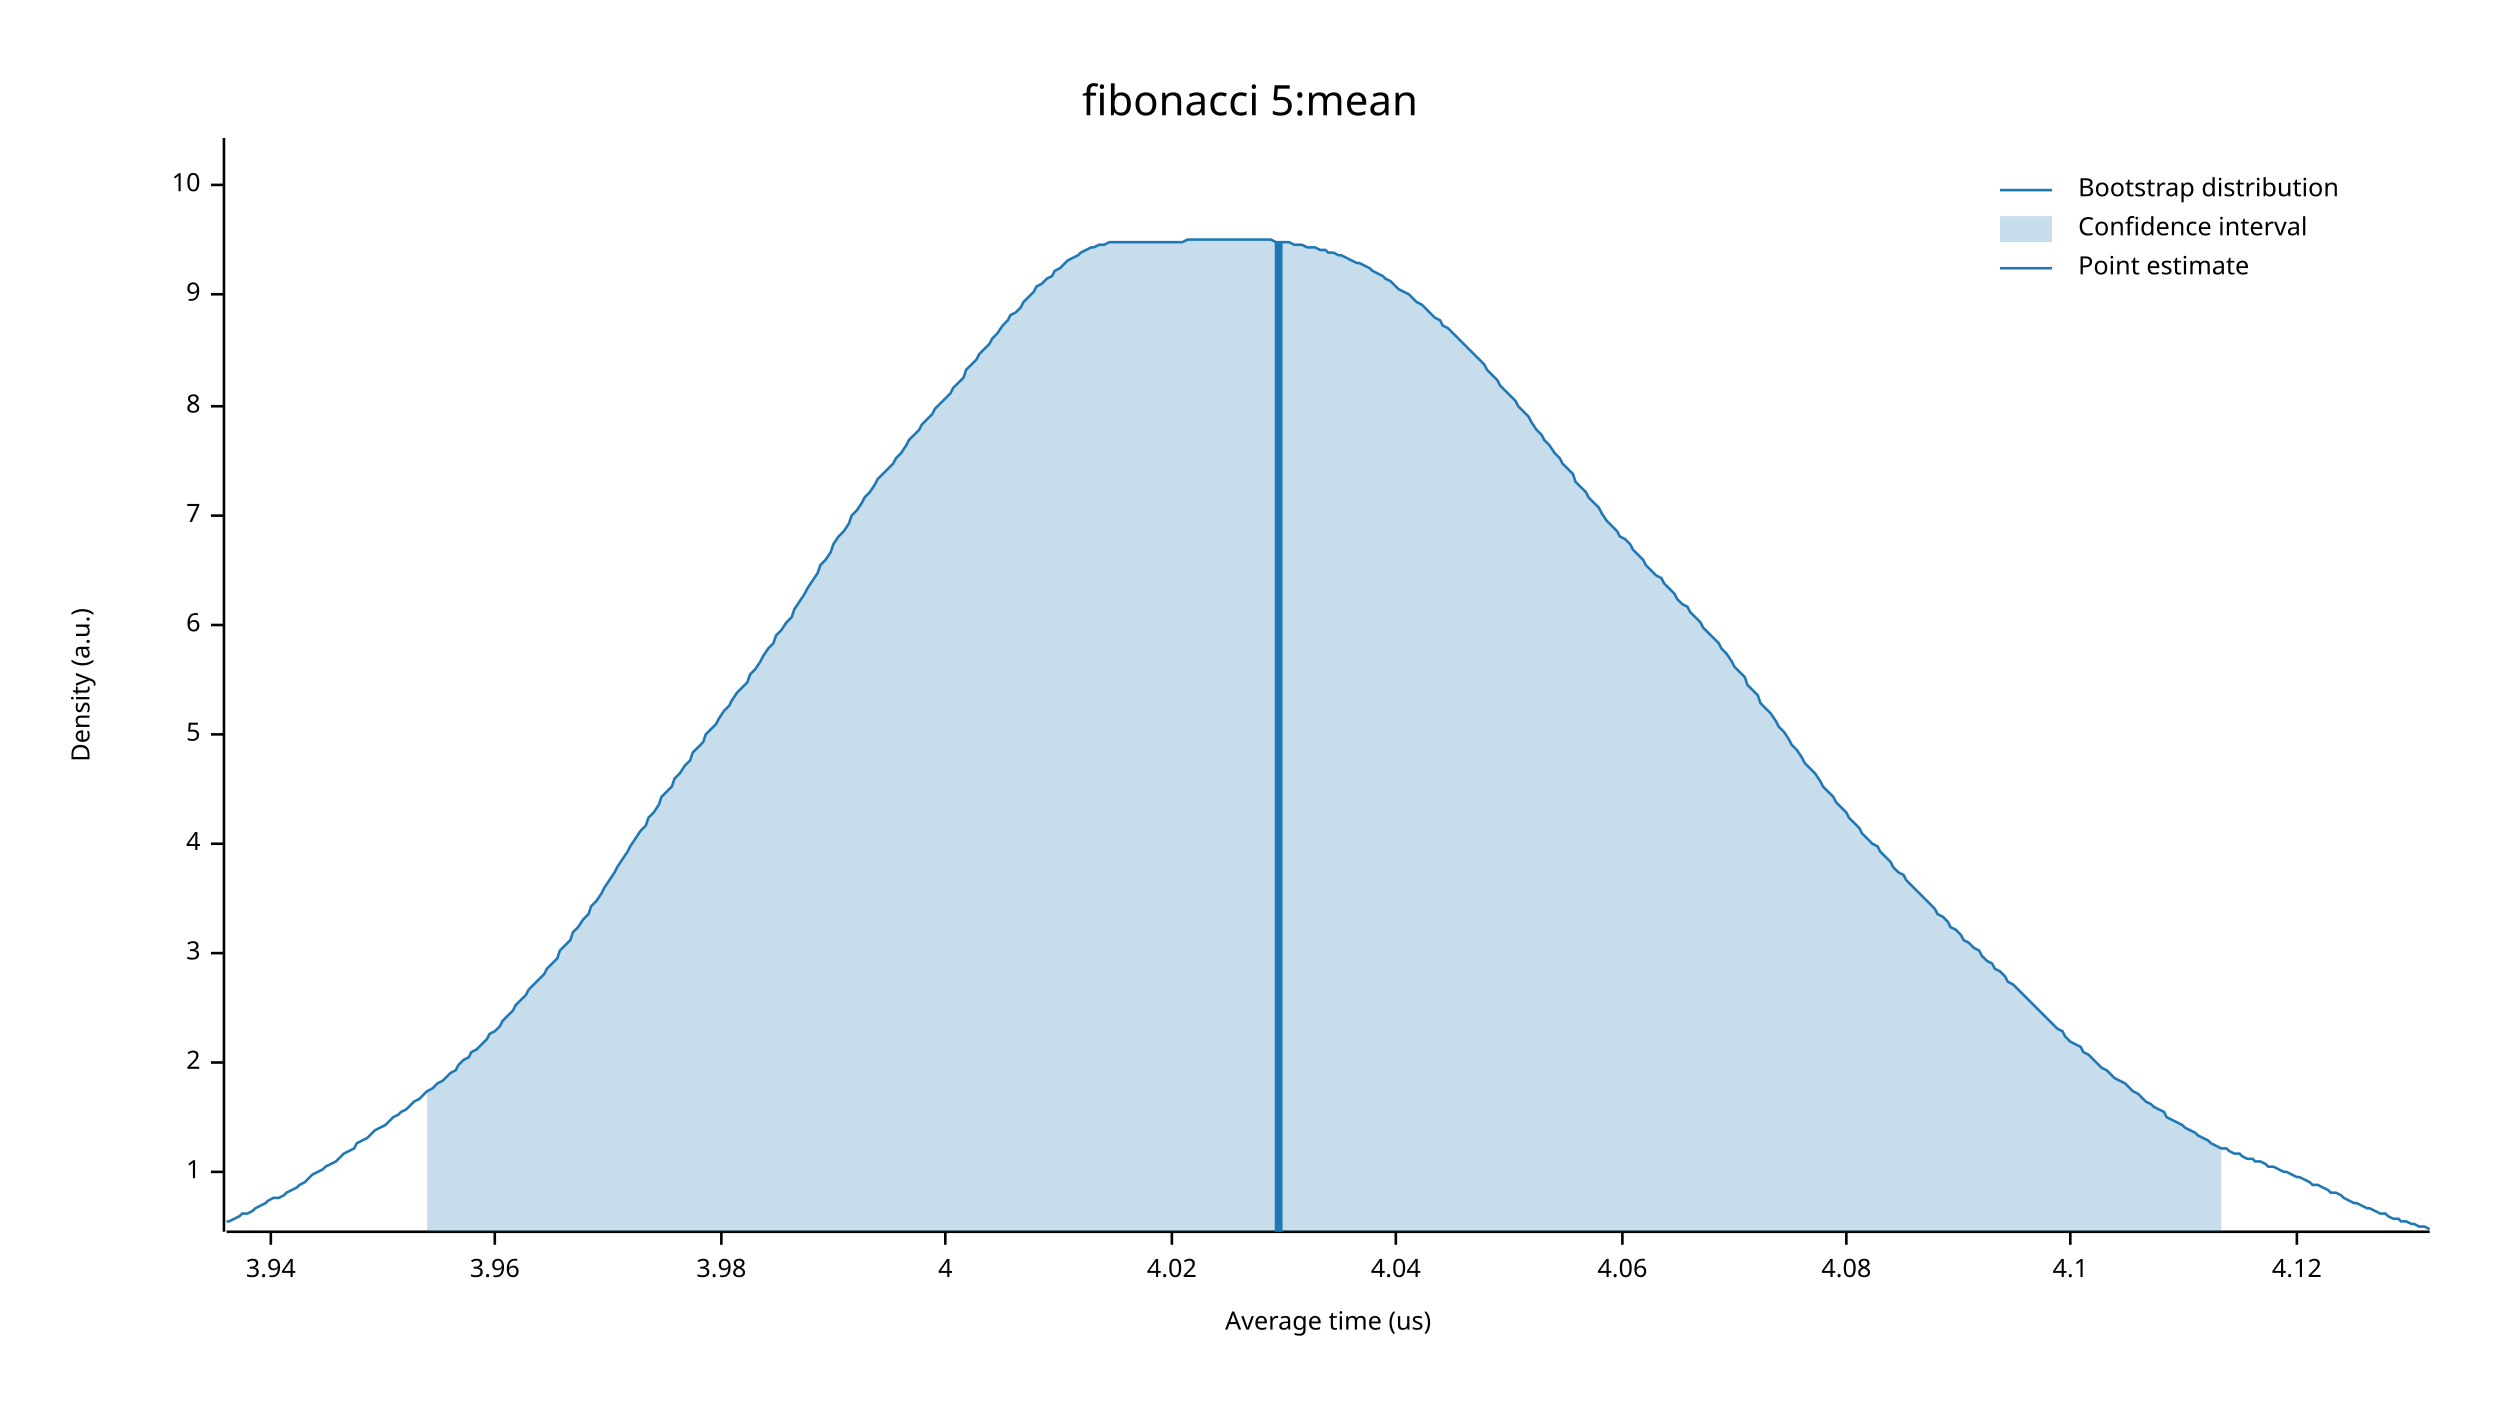
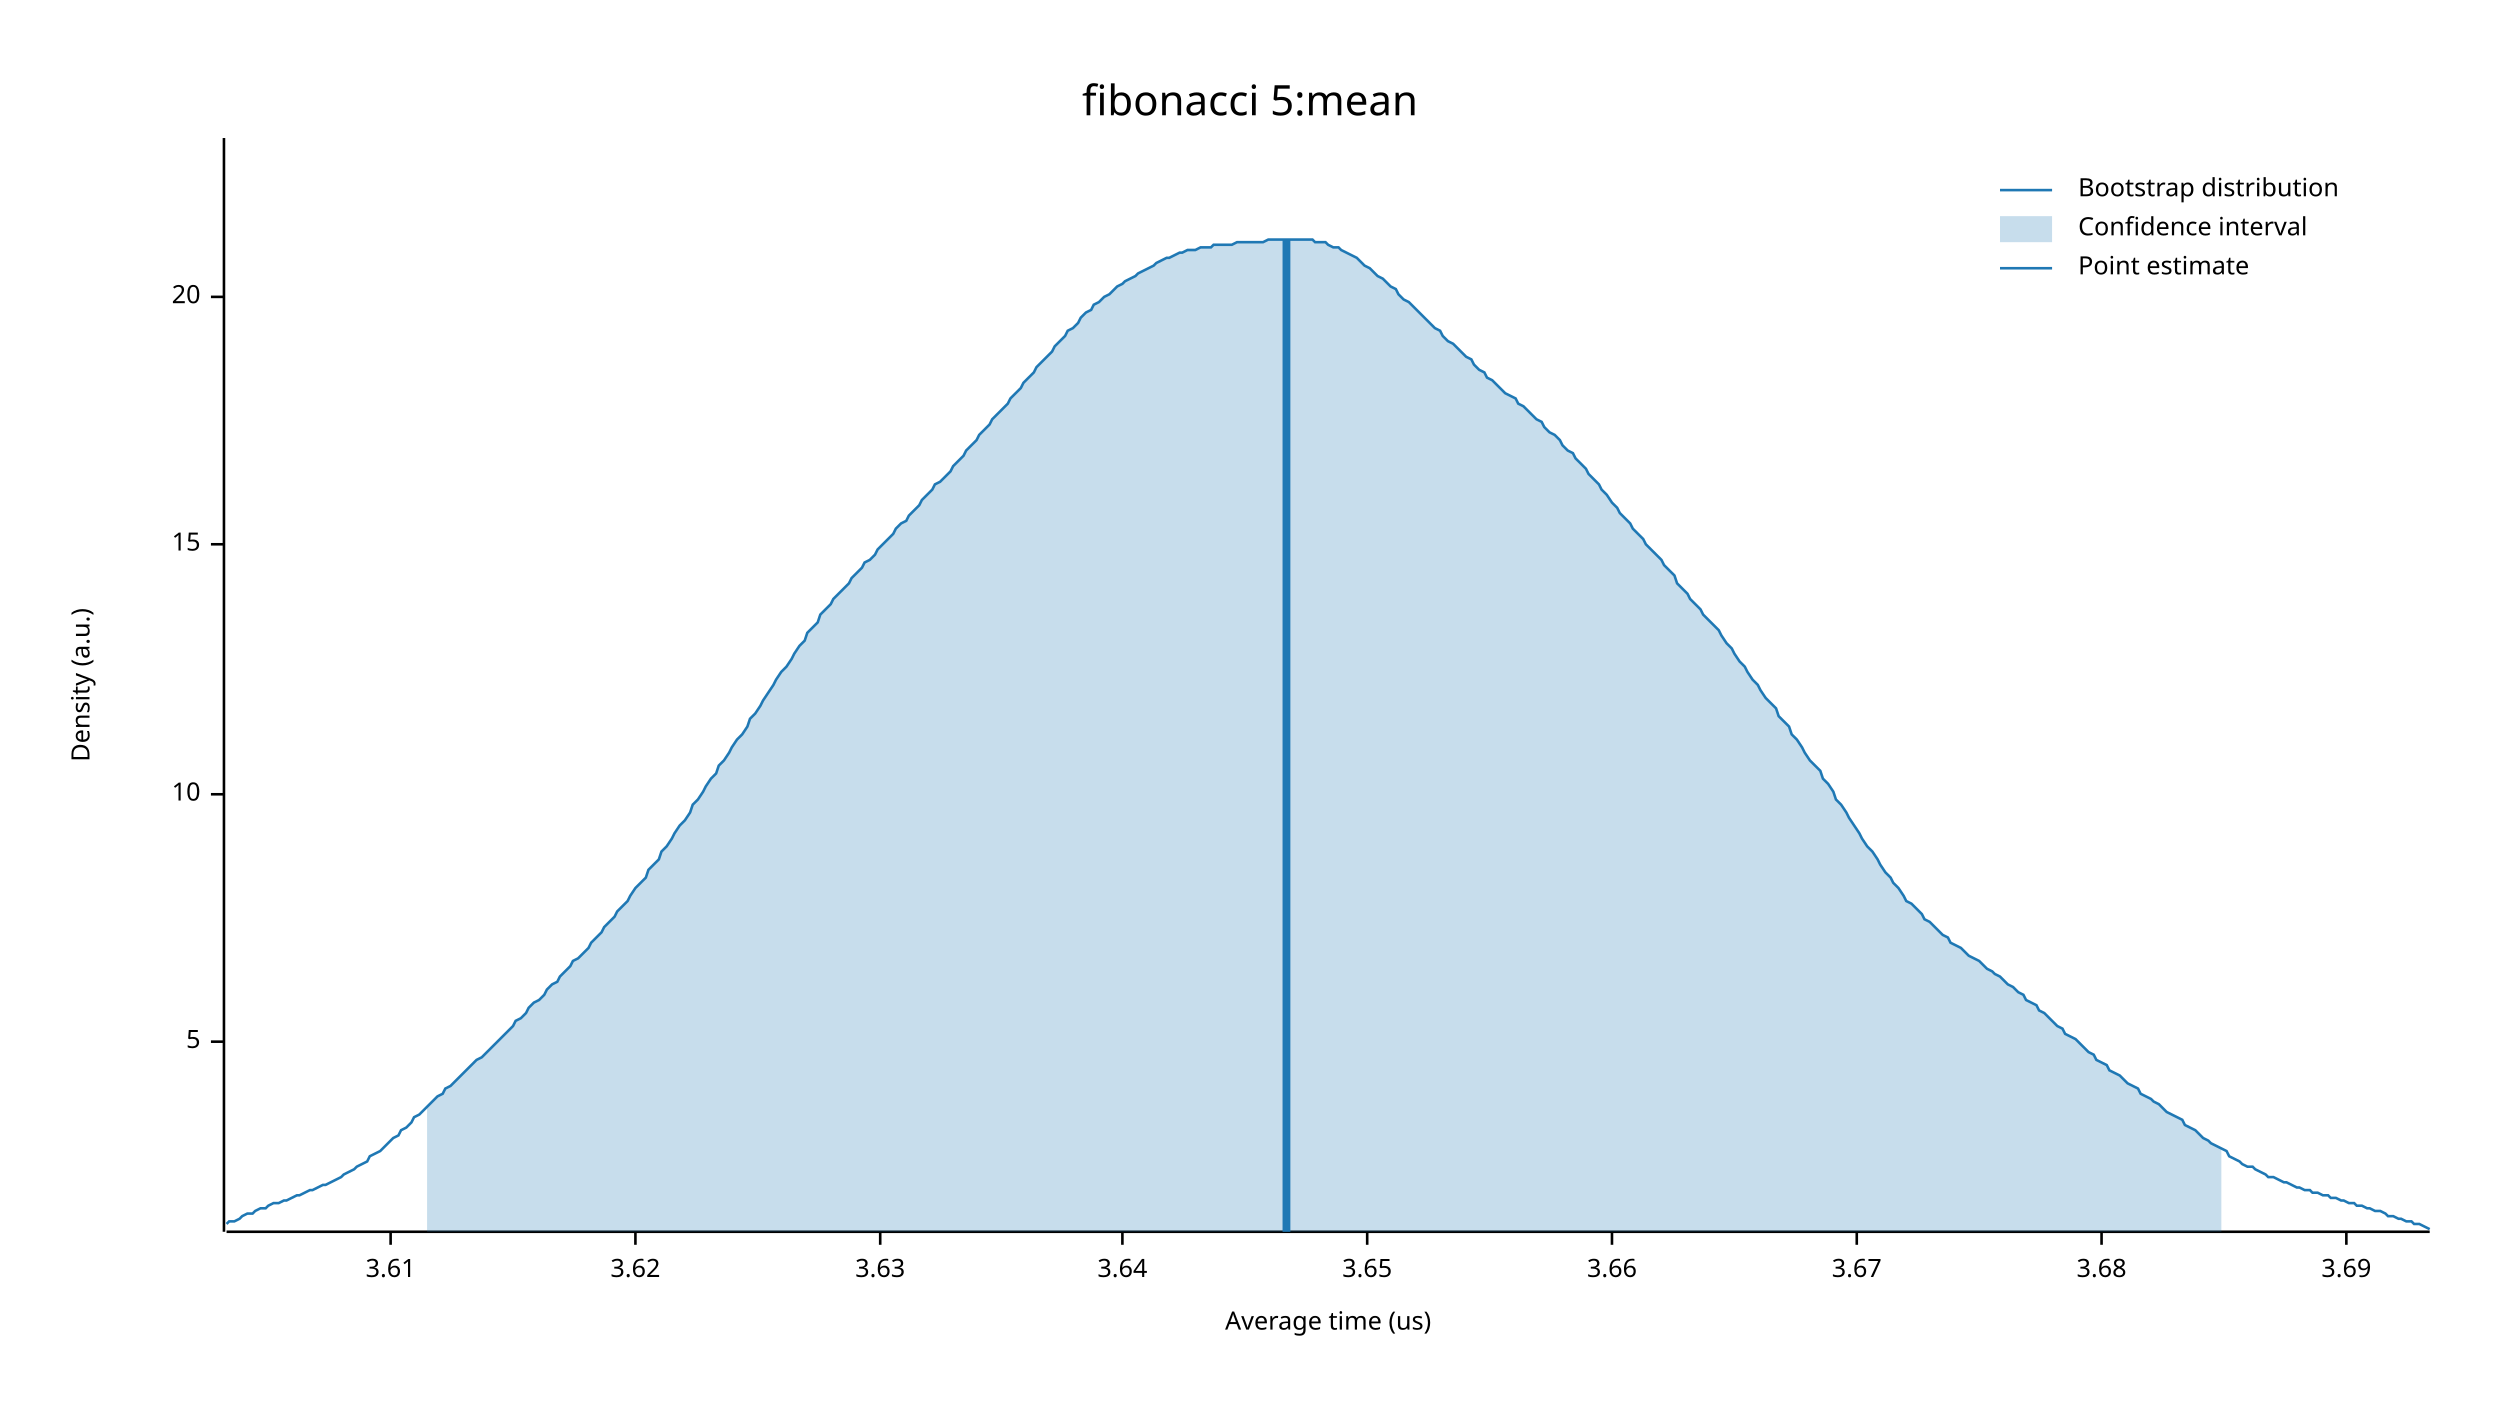
<svg xmlns="http://www.w3.org/2000/svg" width="960" height="540">
  <text x="480" y="32" dy="0.76em" text-anchor="middle" font-family="sans-serif" font-size="16.129" opacity="1" fill="#000000">
fibonacci 5:mean
</text>
  <text x="27" y="263" dy="0.76em" text-anchor="middle" font-family="sans-serif" font-size="9.677" opacity="1" fill="#000000" transform="rotate(270, 27, 263)">
Density (a.u.)
</text>
  <text x="510" y="513" dy="-0.5ex" text-anchor="middle" font-family="sans-serif" font-size="9.677" opacity="1" fill="#000000">
Average time (us)
</text>
  <polyline fill="none" opacity="1" stroke="#000000" stroke-width="1" points="86,53 86,473 " />
-   <text x="77" y="450" dy="0.5ex" text-anchor="end" font-family="sans-serif" font-size="9.677" opacity="1" fill="#000000">
- 1
- </text>
-   <polyline fill="none" opacity="1" stroke="#000000" stroke-width="1" points="81,450 86,450 " />
-   <text x="77" y="408" dy="0.5ex" text-anchor="end" font-family="sans-serif" font-size="9.677" opacity="1" fill="#000000">
- 2
- </text>
-   <polyline fill="none" opacity="1" stroke="#000000" stroke-width="1" points="81,408 86,408 " />
-   <text x="77" y="366" dy="0.5ex" text-anchor="end" font-family="sans-serif" font-size="9.677" opacity="1" fill="#000000">
- 3
- </text>
-   <polyline fill="none" opacity="1" stroke="#000000" stroke-width="1" points="81,366 86,366 " />
-   <text x="77" y="324" dy="0.5ex" text-anchor="end" font-family="sans-serif" font-size="9.677" opacity="1" fill="#000000">
- 4
- </text>
-   <polyline fill="none" opacity="1" stroke="#000000" stroke-width="1" points="81,324 86,324 " />
-   <text x="77" y="282" dy="0.5ex" text-anchor="end" font-family="sans-serif" font-size="9.677" opacity="1" fill="#000000">
+   <text x="77" y="400" dy="0.5ex" text-anchor="end" font-family="sans-serif" font-size="9.677" opacity="1" fill="#000000">
5
</text>
-   <polyline fill="none" opacity="1" stroke="#000000" stroke-width="1" points="81,282 86,282 " />
-   <text x="77" y="240" dy="0.5ex" text-anchor="end" font-family="sans-serif" font-size="9.677" opacity="1" fill="#000000">
- 6
- </text>
-   <polyline fill="none" opacity="1" stroke="#000000" stroke-width="1" points="81,240 86,240 " />
-   <text x="77" y="198" dy="0.5ex" text-anchor="end" font-family="sans-serif" font-size="9.677" opacity="1" fill="#000000">
- 7
- </text>
-   <polyline fill="none" opacity="1" stroke="#000000" stroke-width="1" points="81,198 86,198 " />
-   <text x="77" y="156" dy="0.5ex" text-anchor="end" font-family="sans-serif" font-size="9.677" opacity="1" fill="#000000">
- 8
- </text>
-   <polyline fill="none" opacity="1" stroke="#000000" stroke-width="1" points="81,156 86,156 " />
-   <text x="77" y="113" dy="0.5ex" text-anchor="end" font-family="sans-serif" font-size="9.677" opacity="1" fill="#000000">
- 9
- </text>
-   <polyline fill="none" opacity="1" stroke="#000000" stroke-width="1" points="81,113 86,113 " />
-   <text x="77" y="71" dy="0.5ex" text-anchor="end" font-family="sans-serif" font-size="9.677" opacity="1" fill="#000000">
+   <polyline fill="none" opacity="1" stroke="#000000" stroke-width="1" points="81,400 86,400 " />
+   <text x="77" y="305" dy="0.5ex" text-anchor="end" font-family="sans-serif" font-size="9.677" opacity="1" fill="#000000">
10
</text>
-   <polyline fill="none" opacity="1" stroke="#000000" stroke-width="1" points="81,71 86,71 " />
+   <polyline fill="none" opacity="1" stroke="#000000" stroke-width="1" points="81,305 86,305 " />
+   <text x="77" y="209" dy="0.5ex" text-anchor="end" font-family="sans-serif" font-size="9.677" opacity="1" fill="#000000">
+ 15
+ </text>
+   <polyline fill="none" opacity="1" stroke="#000000" stroke-width="1" points="81,209 86,209 " />
+   <text x="77" y="114" dy="0.5ex" text-anchor="end" font-family="sans-serif" font-size="9.677" opacity="1" fill="#000000">
+ 20
+ </text>
+   <polyline fill="none" opacity="1" stroke="#000000" stroke-width="1" points="81,114 86,114 " />
  <polyline fill="none" opacity="1" stroke="#000000" stroke-width="1" points="87,473 933,473 " />
-   <text x="104" y="483" dy="0.76em" text-anchor="middle" font-family="sans-serif" font-size="9.677" opacity="1" fill="#000000">
- 3.94
+   <text x="150" y="483" dy="0.76em" text-anchor="middle" font-family="sans-serif" font-size="9.677" opacity="1" fill="#000000">
+ 3.61
</text>
-   <polyline fill="none" opacity="1" stroke="#000000" stroke-width="1" points="104,473 104,478 " />
-   <text x="190" y="483" dy="0.76em" text-anchor="middle" font-family="sans-serif" font-size="9.677" opacity="1" fill="#000000">
- 3.96
+   <polyline fill="none" opacity="1" stroke="#000000" stroke-width="1" points="150,473 150,478 " />
+   <text x="244" y="483" dy="0.76em" text-anchor="middle" font-family="sans-serif" font-size="9.677" opacity="1" fill="#000000">
+ 3.62
</text>
-   <polyline fill="none" opacity="1" stroke="#000000" stroke-width="1" points="190,473 190,478 " />
-   <text x="277" y="483" dy="0.76em" text-anchor="middle" font-family="sans-serif" font-size="9.677" opacity="1" fill="#000000">
- 3.98
+   <polyline fill="none" opacity="1" stroke="#000000" stroke-width="1" points="244,473 244,478 " />
+   <text x="338" y="483" dy="0.76em" text-anchor="middle" font-family="sans-serif" font-size="9.677" opacity="1" fill="#000000">
+ 3.63
</text>
-   <polyline fill="none" opacity="1" stroke="#000000" stroke-width="1" points="277,473 277,478 " />
-   <text x="363" y="483" dy="0.76em" text-anchor="middle" font-family="sans-serif" font-size="9.677" opacity="1" fill="#000000">
- 4
+   <polyline fill="none" opacity="1" stroke="#000000" stroke-width="1" points="338,473 338,478 " />
+   <text x="431" y="483" dy="0.76em" text-anchor="middle" font-family="sans-serif" font-size="9.677" opacity="1" fill="#000000">
+ 3.64
</text>
-   <polyline fill="none" opacity="1" stroke="#000000" stroke-width="1" points="363,473 363,478 " />
-   <text x="450" y="483" dy="0.76em" text-anchor="middle" font-family="sans-serif" font-size="9.677" opacity="1" fill="#000000">
- 4.02
+   <polyline fill="none" opacity="1" stroke="#000000" stroke-width="1" points="431,473 431,478 " />
+   <text x="525" y="483" dy="0.76em" text-anchor="middle" font-family="sans-serif" font-size="9.677" opacity="1" fill="#000000">
+ 3.65
</text>
-   <polyline fill="none" opacity="1" stroke="#000000" stroke-width="1" points="450,473 450,478 " />
-   <text x="536" y="483" dy="0.76em" text-anchor="middle" font-family="sans-serif" font-size="9.677" opacity="1" fill="#000000">
- 4.04
+   <polyline fill="none" opacity="1" stroke="#000000" stroke-width="1" points="525,473 525,478 " />
+   <text x="619" y="483" dy="0.76em" text-anchor="middle" font-family="sans-serif" font-size="9.677" opacity="1" fill="#000000">
+ 3.66
</text>
-   <polyline fill="none" opacity="1" stroke="#000000" stroke-width="1" points="536,473 536,478 " />
-   <text x="623" y="483" dy="0.76em" text-anchor="middle" font-family="sans-serif" font-size="9.677" opacity="1" fill="#000000">
- 4.06
+   <polyline fill="none" opacity="1" stroke="#000000" stroke-width="1" points="619,473 619,478 " />
+   <text x="713" y="483" dy="0.76em" text-anchor="middle" font-family="sans-serif" font-size="9.677" opacity="1" fill="#000000">
+ 3.67
</text>
-   <polyline fill="none" opacity="1" stroke="#000000" stroke-width="1" points="623,473 623,478 " />
-   <text x="709" y="483" dy="0.76em" text-anchor="middle" font-family="sans-serif" font-size="9.677" opacity="1" fill="#000000">
- 4.08
+   <polyline fill="none" opacity="1" stroke="#000000" stroke-width="1" points="713,473 713,478 " />
+   <text x="807" y="483" dy="0.76em" text-anchor="middle" font-family="sans-serif" font-size="9.677" opacity="1" fill="#000000">
+ 3.68
</text>
-   <polyline fill="none" opacity="1" stroke="#000000" stroke-width="1" points="709,473 709,478 " />
-   <text x="795" y="483" dy="0.76em" text-anchor="middle" font-family="sans-serif" font-size="9.677" opacity="1" fill="#000000">
- 4.1
+   <polyline fill="none" opacity="1" stroke="#000000" stroke-width="1" points="807,473 807,478 " />
+   <text x="901" y="483" dy="0.76em" text-anchor="middle" font-family="sans-serif" font-size="9.677" opacity="1" fill="#000000">
+ 3.69
</text>
-   <polyline fill="none" opacity="1" stroke="#000000" stroke-width="1" points="795,473 795,478 " />
-   <text x="882" y="483" dy="0.76em" text-anchor="middle" font-family="sans-serif" font-size="9.677" opacity="1" fill="#000000">
- 4.12
- </text>
-   <polyline fill="none" opacity="1" stroke="#000000" stroke-width="1" points="882,473 882,478 " />
-   <polyline fill="none" opacity="1" stroke="#1F78B4" stroke-width="1" points="87,469 88,469 90,468 92,467 93,466 95,466 97,465 98,464 100,463 102,462 103,461 105,460 107,460 109,459 110,458 112,457 114,456 115,455 117,454 119,452 120,451 122,450 124,449 125,448 127,447 129,446 131,444 132,443 134,442 136,441 137,439 139,438 141,437 142,436 144,434 146,433 148,432 149,431 151,429 153,428 154,427 156,426 158,424 159,423 161,422 163,420 164,419 166,418 168,416 170,415 171,414 173,412 175,411 176,409 178,407 180,406 181,404 183,403 185,401 187,399 188,397 190,396 192,394 193,392 195,390 197,388 198,386 200,384 202,382 203,380 205,378 207,376 209,374 210,372 212,370 214,368 215,365 217,363 219,361 220,358 222,356 224,353 226,351 227,348 229,346 231,343 232,341 234,338 236,335 237,333 239,330 241,327 242,325 244,322 246,319 248,317 249,314 251,312 253,309 254,306 256,304 258,302 259,299 261,297 263,294 265,292 266,289 268,287 270,285 271,282 273,280 275,278 276,276 278,273 280,271 281,269 283,266 285,264 287,262 288,259 290,257 292,254 293,252 295,249 297,247 298,244 300,242 302,239 304,237 305,234 307,231 309,228 310,226 312,223 314,220 315,217 317,215 319,212 320,209 322,206 324,204 326,201 327,198 329,196 331,193 332,191 334,189 336,186 337,184 339,182 341,180 343,178 344,176 346,174 348,171 349,169 351,167 353,165 354,163 356,161 358,159 359,157 361,155 363,153 365,151 366,149 368,147 370,145 371,142 373,140 375,138 376,136 378,134 380,132 381,130 383,128 385,125 387,123 388,121 390,120 392,118 393,116 395,114 397,112 398,110 400,109 402,107 404,106 405,104 407,103 409,101 410,100 412,99 414,98 415,97 417,96 419,95 420,95 422,94 424,94 426,93 427,93 429,93 431,93 432,93 434,93 436,93 437,93 439,93 441,93 443,93 444,93 446,93 448,93 449,93 451,93 453,93 454,93 456,92 458,92 459,92 461,92 463,92 465,92 466,92 468,92 470,92 471,92 473,92 475,92 476,92 478,92 480,92 482,92 483,92 485,92 487,92 488,92 490,93 492,93 493,93 495,93 497,94 498,94 500,94 502,95 504,95 505,95 507,96 509,96 510,97 512,97 514,98 515,98 517,99 519,100 521,101 522,101 524,102 526,103 527,104 529,105 531,106 532,107 534,108 536,110 537,111 539,112 541,113 543,115 544,116 546,117 548,119 549,120 551,122 553,123 554,125 556,126 558,128 560,130 561,131 563,133 565,135 566,136 568,138 570,140 571,142 573,144 575,146 576,148 578,150 580,152 582,154 583,156 585,158 587,160 588,162 590,165 592,167 593,169 595,171 597,174 599,176 600,178 602,180 604,182 605,185 607,187 609,189 610,191 612,193 614,195 615,197 617,200 619,202 621,204 622,206 624,207 626,209 627,211 629,213 631,215 632,217 634,219 636,221 638,222 639,224 641,226 643,228 644,230 646,232 648,233 649,235 651,237 653,239 654,241 656,243 658,245 660,247 661,249 663,251 665,254 666,256 668,258 670,260 671,263 673,265 675,267 676,270 678,272 680,274 682,277 683,279 685,281 687,284 688,286 690,288 692,291 693,293 695,295 697,297 699,300 700,302 702,304 704,306 705,308 707,310 709,312 710,314 712,316 714,318 715,320 717,322 719,324 721,325 722,327 724,329 726,331 727,333 729,335 731,336 732,338 734,340 736,342 738,344 739,345 741,347 743,349 744,351 746,352 748,354 749,356 751,357 753,359 754,361 756,362 758,364 760,365 761,367 763,369 765,370 766,372 768,373 770,375 771,377 773,378 775,380 777,382 778,383 780,385 782,387 783,388 785,390 787,392 788,393 790,395 792,396 793,398 795,400 797,401 799,402 800,404 802,405 804,407 805,408 807,410 809,411 810,412 812,414 814,415 816,416 817,417 819,419 821,420 822,421 824,423 826,424 827,425 829,426 831,427 832,429 834,430 836,431 838,432 839,433 841,434 843,435 844,436 846,437 848,438 849,439 851,440 853,441 855,441 856,442 858,443 860,443 861,444 863,445 865,445 866,446 868,446 870,447 871,448 873,448 875,449 877,450 878,450 880,451 882,452 883,452 885,453 887,454 888,455 890,455 892,456 894,457 895,458 897,458 899,459 900,460 902,461 904,462 905,462 907,463 909,464 910,464 912,465 914,466 916,466 917,467 919,468 921,468 922,469 924,469 926,470 927,470 929,471 931,471 933,472 " />
-   <polygon opacity="0.25" fill="#1F78B4" points="164,419 166,418 168,416 170,415 171,414 173,412 175,411 176,409 178,407 180,406 181,404 183,403 185,401 187,399 188,397 190,396 192,394 193,392 195,390 197,388 198,386 200,384 202,382 203,380 205,378 207,376 209,374 210,372 212,370 214,368 215,365 217,363 219,361 220,358 222,356 224,353 226,351 227,348 229,346 231,343 232,341 234,338 236,335 237,333 239,330 241,327 242,325 244,322 246,319 248,317 249,314 251,312 253,309 254,306 256,304 258,302 259,299 261,297 263,294 265,292 266,289 268,287 270,285 271,282 273,280 275,278 276,276 278,273 280,271 281,269 283,266 285,264 287,262 288,259 290,257 292,254 293,252 295,249 297,247 298,244 300,242 302,239 304,237 305,234 307,231 309,228 310,226 312,223 314,220 315,217 317,215 319,212 320,209 322,206 324,204 326,201 327,198 329,196 331,193 332,191 334,189 336,186 337,184 339,182 341,180 343,178 344,176 346,174 348,171 349,169 351,167 353,165 354,163 356,161 358,159 359,157 361,155 363,153 365,151 366,149 368,147 370,145 371,142 373,140 375,138 376,136 378,134 380,132 381,130 383,128 385,125 387,123 388,121 390,120 392,118 393,116 395,114 397,112 398,110 400,109 402,107 404,106 405,104 407,103 409,101 410,100 412,99 414,98 415,97 417,96 419,95 420,95 422,94 424,94 426,93 427,93 429,93 431,93 432,93 434,93 436,93 437,93 439,93 441,93 443,93 444,93 446,93 448,93 449,93 451,93 453,93 454,93 456,92 458,92 459,92 461,92 463,92 465,92 466,92 468,92 470,92 471,92 473,92 475,92 476,92 478,92 480,92 482,92 483,92 485,92 487,92 488,92 490,93 492,93 493,93 495,93 497,94 498,94 500,94 502,95 504,95 505,95 507,96 509,96 510,97 512,97 514,98 515,98 517,99 519,100 521,101 522,101 524,102 526,103 527,104 529,105 531,106 532,107 534,108 536,110 537,111 539,112 541,113 543,115 544,116 546,117 548,119 549,120 551,122 553,123 554,125 556,126 558,128 560,130 561,131 563,133 565,135 566,136 568,138 570,140 571,142 573,144 575,146 576,148 578,150 580,152 582,154 583,156 585,158 587,160 588,162 590,165 592,167 593,169 595,171 597,174 599,176 600,178 602,180 604,182 605,185 607,187 609,189 610,191 612,193 614,195 615,197 617,200 619,202 621,204 622,206 624,207 626,209 627,211 629,213 631,215 632,217 634,219 636,221 638,222 639,224 641,226 643,228 644,230 646,232 648,233 649,235 651,237 653,239 654,241 656,243 658,245 660,247 661,249 663,251 665,254 666,256 668,258 670,260 671,263 673,265 675,267 676,270 678,272 680,274 682,277 683,279 685,281 687,284 688,286 690,288 692,291 693,293 695,295 697,297 699,300 700,302 702,304 704,306 705,308 707,310 709,312 710,314 712,316 714,318 715,320 717,322 719,324 721,325 722,327 724,329 726,331 727,333 729,335 731,336 732,338 734,340 736,342 738,344 739,345 741,347 743,349 744,351 746,352 748,354 749,356 751,357 753,359 754,361 756,362 758,364 760,365 761,367 763,369 765,370 766,372 768,373 770,375 771,377 773,378 775,380 777,382 778,383 780,385 782,387 783,388 785,390 787,392 788,393 790,395 792,396 793,398 795,400 797,401 799,402 800,404 802,405 804,407 805,408 807,410 809,411 810,412 812,414 814,415 816,416 817,417 819,419 821,420 822,421 824,423 826,424 827,425 829,426 831,427 832,429 834,430 836,431 838,432 839,433 841,434 843,435 844,436 846,437 848,438 849,439 851,440 853,441 853,473 164,473 " />
-   <polyline fill="none" opacity="1" stroke="#1F78B4" stroke-width="3" points="491,473 491,93 " />
+   <polyline fill="none" opacity="1" stroke="#000000" stroke-width="1" points="901,473 901,478 " />
+   <polyline fill="none" opacity="1" stroke="#1F78B4" stroke-width="1" points="87,470 88,469 90,469 92,468 93,467 95,466 97,466 98,465 100,464 102,464 103,463 105,462 107,462 109,461 110,461 112,460 114,459 115,459 117,458 119,457 120,457 122,456 124,455 125,455 127,454 129,453 131,452 132,451 134,450 136,449 137,448 139,447 141,446 142,444 144,443 146,442 148,440 149,439 151,437 153,436 154,434 156,433 158,431 159,429 161,428 163,426 164,425 166,423 168,421 170,420 171,418 173,417 175,415 176,414 178,412 180,410 181,409 183,407 185,406 187,404 188,403 190,401 192,399 193,398 195,396 197,394 198,392 200,391 202,389 203,387 205,385 207,384 209,382 210,380 212,378 214,377 215,375 217,373 219,371 220,369 222,368 224,366 226,364 227,362 229,360 231,358 232,356 234,354 236,352 237,350 239,348 241,346 242,344 244,341 246,339 248,337 249,334 251,332 253,330 254,327 256,325 258,322 259,320 261,317 263,315 265,312 266,309 268,307 270,304 271,302 273,299 275,297 276,294 278,292 280,289 281,287 283,284 285,282 287,279 288,276 290,274 292,271 293,269 295,266 297,263 298,261 300,258 302,256 304,253 305,251 307,248 309,246 310,243 312,241 314,239 315,236 317,234 319,232 320,230 322,228 324,226 326,224 327,222 329,220 331,218 332,216 334,215 336,213 337,211 339,209 341,207 343,205 344,203 346,201 348,200 349,198 351,196 353,194 354,192 356,190 358,188 359,186 361,185 363,183 365,181 366,179 368,177 370,175 371,173 373,171 375,169 376,167 378,165 380,163 381,161 383,159 385,157 387,155 388,153 390,151 392,149 393,147 395,145 397,143 398,141 400,139 402,137 404,135 405,133 407,131 409,129 410,127 412,126 414,124 415,122 417,120 419,119 420,117 422,116 424,114 426,113 427,112 429,110 431,109 432,108 434,107 436,106 437,105 439,104 441,103 443,102 444,101 446,100 448,99 449,99 451,98 453,97 454,97 456,96 458,96 459,96 461,95 463,95 465,95 466,94 468,94 470,94 471,94 473,94 475,93 476,93 478,93 480,93 482,93 483,93 485,93 487,92 488,92 490,92 492,92 493,92 495,92 497,92 498,92 500,92 502,92 504,92 505,93 507,93 509,93 510,94 512,95 514,95 515,96 517,97 519,98 521,99 522,100 524,102 526,103 527,104 529,106 531,107 532,108 534,110 536,111 537,113 539,115 541,116 543,118 544,119 546,121 548,123 549,124 551,126 553,127 554,129 556,131 558,132 560,134 561,135 563,137 565,138 566,140 568,142 570,143 571,145 573,146 575,148 576,149 578,151 580,152 582,153 583,155 585,156 587,158 588,159 590,161 592,162 593,164 595,166 597,167 599,169 600,171 602,173 604,174 605,176 607,178 609,180 610,182 612,184 614,186 615,188 617,190 619,193 621,195 622,197 624,199 626,201 627,203 629,205 631,207 632,209 634,211 636,213 638,215 639,217 641,219 643,221 644,224 646,226 648,228 649,230 651,232 653,234 654,236 656,238 658,240 660,242 661,244 663,247 665,249 666,251 668,254 670,256 671,258 673,261 675,263 676,265 678,268 680,270 682,272 683,275 685,277 687,279 688,282 690,284 692,287 693,289 695,292 697,294 699,296 700,299 702,301 704,304 705,307 707,309 709,312 710,314 712,317 714,320 715,322 717,325 719,327 721,330 722,332 724,335 726,337 727,339 729,341 731,344 732,346 734,347 736,349 738,351 739,353 741,354 743,356 744,357 746,359 748,360 749,362 751,363 753,364 754,365 756,367 758,368 760,369 761,370 763,372 765,373 766,374 768,375 770,377 771,378 773,379 775,381 777,382 778,384 780,385 782,386 783,388 785,389 787,391 788,392 790,394 792,395 793,397 795,398 797,399 799,401 800,402 802,404 804,405 805,407 807,408 809,409 810,411 812,412 814,413 816,415 817,416 819,417 821,418 822,420 824,421 826,422 827,423 829,424 831,426 832,427 834,428 836,429 838,430 839,432 841,433 843,434 844,435 846,437 848,438 849,439 851,440 853,441 855,442 856,444 858,445 860,446 861,447 863,448 865,448 866,449 868,450 870,451 871,452 873,452 875,453 877,454 878,454 880,455 882,456 883,456 885,457 887,457 888,458 890,458 892,459 894,459 895,460 897,460 899,461 900,461 902,462 904,462 905,463 907,463 909,464 910,464 912,465 914,465 916,466 917,467 919,467 921,468 922,468 924,469 926,469 927,470 929,470 931,471 933,472 " />
+   <polygon opacity="0.25" fill="#1F78B4" points="164,425 166,423 168,421 170,420 171,418 173,417 175,415 176,414 178,412 180,410 181,409 183,407 185,406 187,404 188,403 190,401 192,399 193,398 195,396 197,394 198,392 200,391 202,389 203,387 205,385 207,384 209,382 210,380 212,378 214,377 215,375 217,373 219,371 220,369 222,368 224,366 226,364 227,362 229,360 231,358 232,356 234,354 236,352 237,350 239,348 241,346 242,344 244,341 246,339 248,337 249,334 251,332 253,330 254,327 256,325 258,322 259,320 261,317 263,315 265,312 266,309 268,307 270,304 271,302 273,299 275,297 276,294 278,292 280,289 281,287 283,284 285,282 287,279 288,276 290,274 292,271 293,269 295,266 297,263 298,261 300,258 302,256 304,253 305,251 307,248 309,246 310,243 312,241 314,239 315,236 317,234 319,232 320,230 322,228 324,226 326,224 327,222 329,220 331,218 332,216 334,215 336,213 337,211 339,209 341,207 343,205 344,203 346,201 348,200 349,198 351,196 353,194 354,192 356,190 358,188 359,186 361,185 363,183 365,181 366,179 368,177 370,175 371,173 373,171 375,169 376,167 378,165 380,163 381,161 383,159 385,157 387,155 388,153 390,151 392,149 393,147 395,145 397,143 398,141 400,139 402,137 404,135 405,133 407,131 409,129 410,127 412,126 414,124 415,122 417,120 419,119 420,117 422,116 424,114 426,113 427,112 429,110 431,109 432,108 434,107 436,106 437,105 439,104 441,103 443,102 444,101 446,100 448,99 449,99 451,98 453,97 454,97 456,96 458,96 459,96 461,95 463,95 465,95 466,94 468,94 470,94 471,94 473,94 475,93 476,93 478,93 480,93 482,93 483,93 485,93 487,92 488,92 490,92 492,92 493,92 495,92 497,92 498,92 500,92 502,92 504,92 505,93 507,93 509,93 510,94 512,95 514,95 515,96 517,97 519,98 521,99 522,100 524,102 526,103 527,104 529,106 531,107 532,108 534,110 536,111 537,113 539,115 541,116 543,118 544,119 546,121 548,123 549,124 551,126 553,127 554,129 556,131 558,132 560,134 561,135 563,137 565,138 566,140 568,142 570,143 571,145 573,146 575,148 576,149 578,151 580,152 582,153 583,155 585,156 587,158 588,159 590,161 592,162 593,164 595,166 597,167 599,169 600,171 602,173 604,174 605,176 607,178 609,180 610,182 612,184 614,186 615,188 617,190 619,193 621,195 622,197 624,199 626,201 627,203 629,205 631,207 632,209 634,211 636,213 638,215 639,217 641,219 643,221 644,224 646,226 648,228 649,230 651,232 653,234 654,236 656,238 658,240 660,242 661,244 663,247 665,249 666,251 668,254 670,256 671,258 673,261 675,263 676,265 678,268 680,270 682,272 683,275 685,277 687,279 688,282 690,284 692,287 693,289 695,292 697,294 699,296 700,299 702,301 704,304 705,307 707,309 709,312 710,314 712,317 714,320 715,322 717,325 719,327 721,330 722,332 724,335 726,337 727,339 729,341 731,344 732,346 734,347 736,349 738,351 739,353 741,354 743,356 744,357 746,359 748,360 749,362 751,363 753,364 754,365 756,367 758,368 760,369 761,370 763,372 765,373 766,374 768,375 770,377 771,378 773,379 775,381 777,382 778,384 780,385 782,386 783,388 785,389 787,391 788,392 790,394 792,395 793,397 795,398 797,399 799,401 800,402 802,404 804,405 805,407 807,408 809,409 810,411 812,412 814,413 816,415 817,416 819,417 821,418 822,420 824,421 826,422 827,423 829,424 831,426 832,427 834,428 836,429 838,430 839,432 841,433 843,434 844,435 846,437 848,438 849,439 851,440 853,441 853,473 164,473 " />
+   <polyline fill="none" opacity="1" stroke="#1F78B4" stroke-width="3" points="494,473 494,92 " />
  <text x="798" y="68" dy="0.76em" text-anchor="start" font-family="sans-serif" font-size="9.677" opacity="1" fill="#000000">
Bootstrap distribution
</text>
  <text x="798" y="83" dy="0.76em" text-anchor="start" font-family="sans-serif" font-size="9.677" opacity="1" fill="#000000">
Confidence interval
</text>
  <text x="798" y="98" dy="0.76em" text-anchor="start" font-family="sans-serif" font-size="9.677" opacity="1" fill="#000000">
Point estimate
</text>
  <polyline fill="none" opacity="1" stroke="#1F78B4" stroke-width="1" points="768,73 788,73 " />
  <rect x="768" y="83" width="20" height="10" opacity="0.25" fill="#1F78B4" stroke="none" />
  <polyline fill="none" opacity="1" stroke="#1F78B4" stroke-width="1" points="768,103 788,103 " />
</svg>
